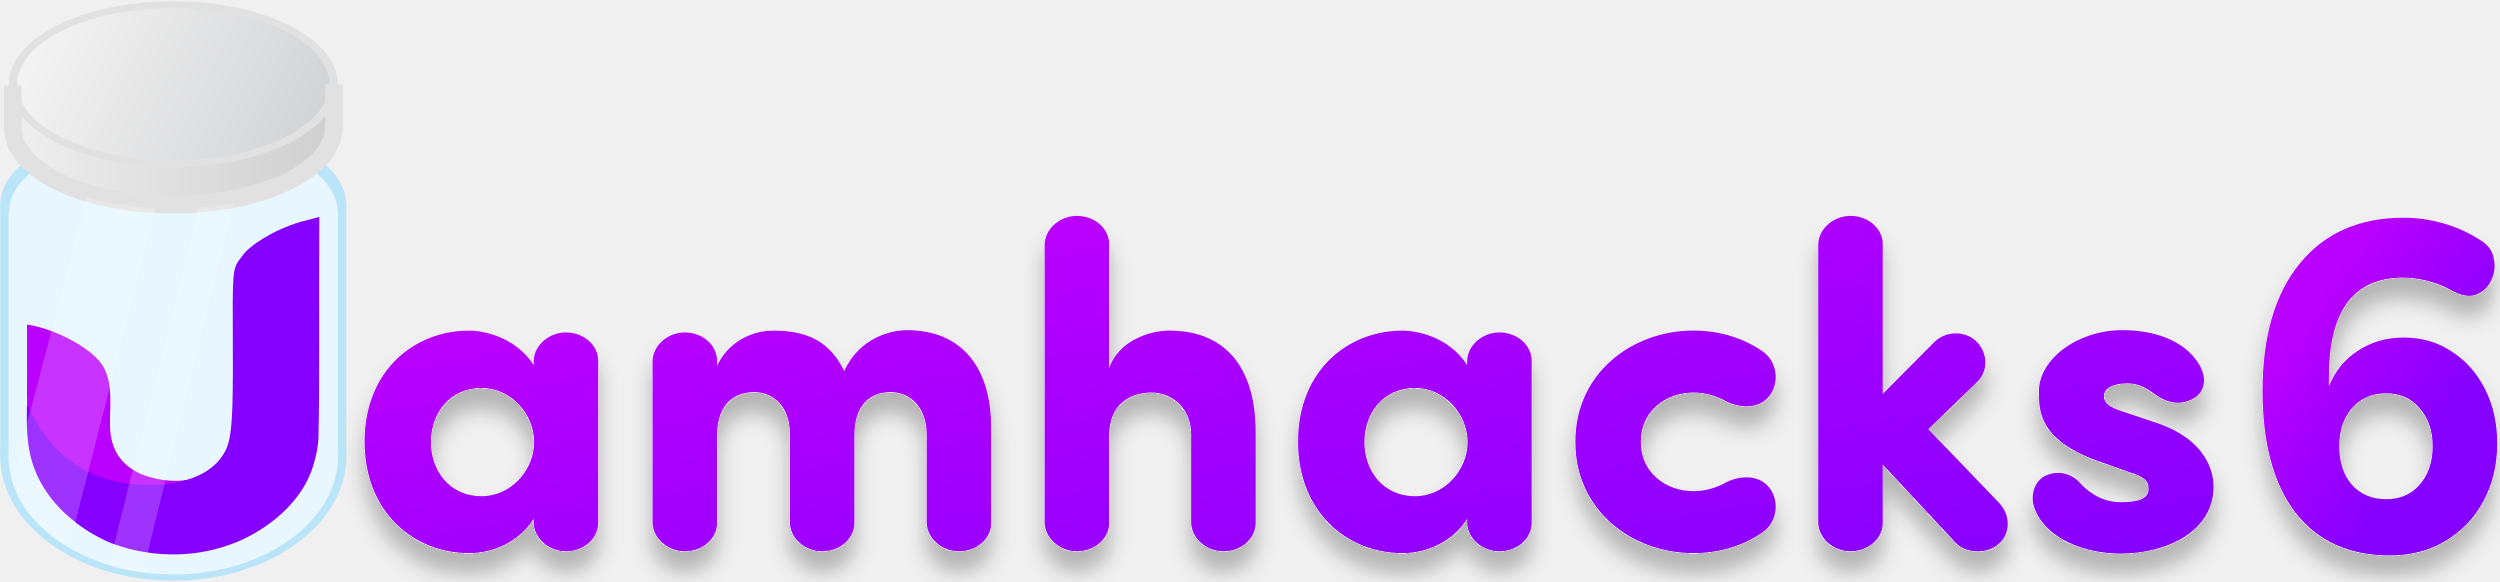
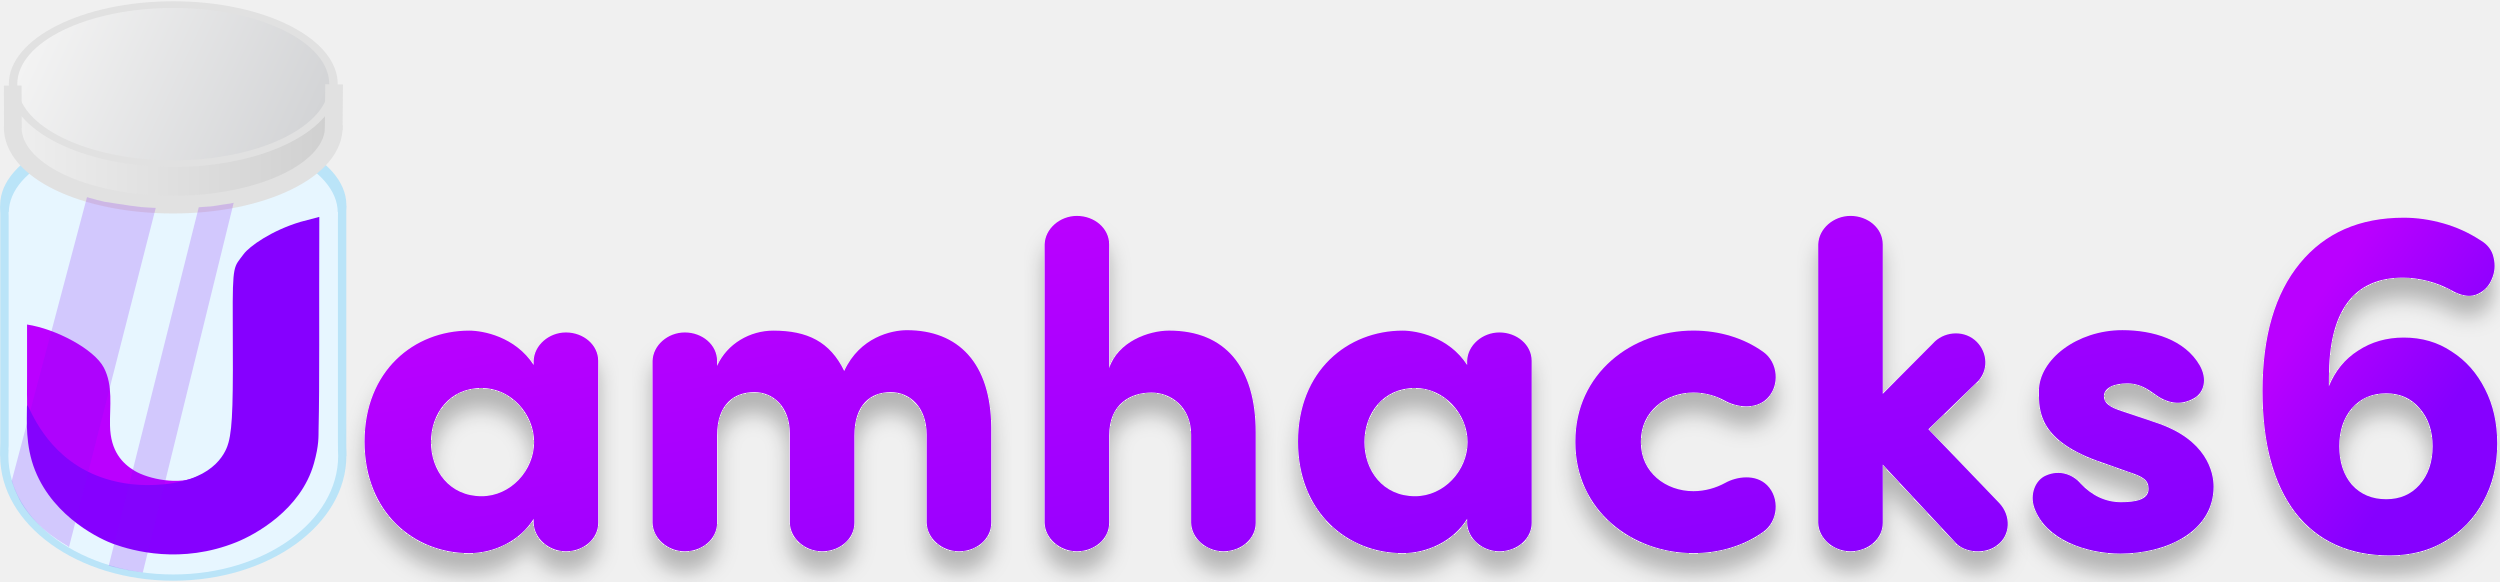
<svg xmlns="http://www.w3.org/2000/svg" width="494" height="115" viewBox="0 0 494 115" fill="none">
-   <g clip-path="url(#clip0_4:233)">
+   <g clip-path="url(#clip0_4_102)">
    <path d="M34.239 114.748C53.13 114.748 68.444 103.697 68.444 90.065C68.444 76.433 53.13 65.382 34.239 65.382C15.348 65.382 0.034 76.433 0.034 90.065C0.034 103.697 15.348 114.748 34.239 114.748Z" fill="#BAE4F8" />
    <path d="M34.239 57.202C53.13 57.202 68.444 49.735 68.444 40.523C68.444 31.311 53.13 23.844 34.239 23.844C15.348 23.844 0.034 31.311 0.034 40.523C0.034 49.735 15.348 57.202 34.239 57.202Z" fill="#BAE4F8" />
-     <path d="M68.427 40.661H0.06V90.065H68.427V40.661Z" fill="#BAE4F8" />
-     <path d="M34.238 113.514C52.233 113.514 66.82 103.016 66.82 90.065C66.82 77.115 52.233 66.616 34.238 66.616C16.244 66.616 1.656 77.115 1.656 90.065C1.656 103.016 16.244 113.514 34.238 113.514Z" fill="#E7F6FF" />
-     <path d="M34.239 57.84C52.187 57.84 66.737 50.744 66.737 41.992C66.737 33.239 52.187 26.144 34.239 26.144C16.291 26.144 1.741 33.239 1.741 41.992C1.741 50.744 16.291 57.84 34.239 57.84Z" fill="#E7F6FF" />
+     <path d="M68.427 40.661H0.059V90.065H68.427V40.661Z" fill="#BAE4F8" />
+     <path d="M34.239 113.514C52.233 113.514 66.821 103.016 66.821 90.065C66.821 77.115 52.233 66.616 34.239 66.616C16.244 66.616 1.656 77.115 1.656 90.065C1.656 103.016 16.244 113.514 34.239 113.514Z" fill="#E7F6FF" />
+     <path d="M34.239 57.84C52.187 57.84 66.736 50.744 66.736 41.992C66.736 33.239 52.187 26.144 34.239 26.144C16.291 26.144 1.741 33.239 1.741 41.992C1.741 50.744 16.291 57.84 34.239 57.84Z" fill="#E7F6FF" />
    <path d="M66.77 41.895H1.711V88.831H66.77V41.895Z" fill="#E7F6FF" />
-     <path d="M5.349 81.386C5.349 90.195 5.547 64.782 5.454 68.102C5.26 75.308 5.29 82.061 5.559 83.421C9.61 94.602 20.16 99.118 32.556 96.974C35.536 96.235 37.395 95.282 39.115 94.078C35.608 95.979 29.277 94.674 26.559 93.011C24.207 91.576 21.834 89.196 21.737 84.105C21.661 80.315 22.373 76.202 20.523 72.656C18.605 68.979 11.022 64.988 5.344 64.127" fill="#BA00FF" />
-     <path d="M63.095 42.861C63.023 63.166 63.167 75.988 62.952 84.857C62.918 86.204 63.078 87.853 62.024 91.593C59.424 100.797 50.345 105.674 46.703 107.139C35.807 111.529 26.264 108.868 22.416 107.483C20.317 106.728 10.749 102.509 6.926 92.94C4.974 88.063 5.32 83.001 5.324 80.374C5.328 78.485 7.242 87.056 15.508 92.159C17.08 93.129 22.918 96.625 32.389 95.702C42.956 94.669 44.793 88.772 45.148 87.471C46.012 84.319 46.079 78.83 45.995 63.284C45.936 51.935 46.218 52.854 48.132 50.231C49.27 48.669 53.687 45.542 59.386 43.839" fill="#8600FF" />
-     <path d="M34.239 39.696C52.154 39.696 66.677 32.6 66.677 23.848C66.677 15.095 52.154 8 34.239 8C16.323 8 1.8 15.095 1.8 23.848C1.8 32.6 16.323 39.696 34.239 39.696Z" fill="url(#paint0_linear_4:233)" />
-     <path d="M65.957 24.805C66.277 33.531 51.731 40.435 34.222 40.435C16.712 40.435 2.339 33.745 2.516 24.985" stroke="#E1E1E1" stroke-width="3.5" stroke-miterlimit="10" />
-     <path d="M34.239 32.997C52.187 32.997 66.737 25.667 66.737 16.625C66.737 7.582 52.187 0.252 34.239 0.252C16.291 0.252 1.741 7.582 1.741 16.625C1.741 25.667 16.291 32.997 34.239 32.997Z" fill="#E1E1E1" />
-     <path d="M34.238 31.68C51.26 31.68 65.058 24.939 65.058 16.625C65.058 8.31 51.26 1.57 34.238 1.57C17.217 1.57 3.418 8.31 3.418 16.625C3.418 24.939 17.217 31.68 34.238 31.68Z" fill="url(#paint1_linear_4:233)" />
-     <path d="M65.939 25.686L66.02 16.667" stroke="#E1E1E1" stroke-width="3.5" stroke-miterlimit="10" />
-     <path d="M2.546 25.233L2.517 16.906" stroke="#E1E1E1" stroke-width="3.5" stroke-miterlimit="10" />
-     <path opacity="0.2" d="M27.794 40.905C27.237 40.842 26.264 40.716 25.728 40.64C23.806 40.376 22.487 40.145 20.565 39.851C19.886 39.688 19.456 39.595 19.212 39.524C17.964 39.163 17.821 39.129 17.189 38.962L2.31 95.043C2.31 95.043 2.672 96.025 2.954 96.814C3.738 98.526 3.979 99.123 4.843 100.369C5.804 101.758 7.018 103.101 8.299 104.255C9.58 105.41 10.116 105.766 11.435 106.694C11.76 106.921 12.754 107.491 13.075 107.714C13.281 107.739 13.475 108.024 13.631 108.108L30.774 41.081C29.593 41.022 28.793 41.001 27.794 40.905Z" fill="white" />
-     <path opacity="0.2" d="M25.379 112.692C25.948 112.826 26.175 112.792 26.698 112.889C26.761 112.889 27.136 112.99 27.195 112.99C27.655 112.99 27.781 113.069 28.215 113.132L46.176 40.074C45.577 40.208 45.291 40.271 44.65 40.338C44.102 40.397 43.832 40.472 42.976 40.603C42.837 40.623 42.011 40.749 41.872 40.766C40.768 40.833 40.27 40.867 39.276 40.955L21.488 111.777C22.116 111.961 22.778 112.125 23.528 112.289C24.38 112.494 24.7 112.561 25.379 112.692V112.692Z" fill="white" />
-     <g filter="url(#filter0_d_4:233)">
-       <path d="M105.455 71.313C105.548 68.232 108.461 65.693 111.829 65.693C115.289 65.693 118.202 68.14 118.202 71.313V103.315C118.202 106.488 115.289 108.935 111.829 108.935C108.461 108.935 105.548 106.396 105.455 103.315V102.501C102.724 106.942 97.535 109.3 92.709 109.3C81.877 109.3 72.043 101.322 72.043 87.27C72.043 73.218 81.877 65.332 92.709 65.332C95.441 65.332 101.814 66.511 105.455 72.131V71.313ZM95.166 98.056C100.903 98.056 105.544 92.978 105.544 87.358C105.544 81.738 100.899 76.66 95.166 76.66C88.793 76.66 85.152 81.738 85.152 87.358C85.152 92.978 88.793 98.056 95.166 98.056Z" fill="url(#paint2_linear_4:233)" />
+     <path d="M5.349 81.386C5.349 90.195 5.547 64.782 5.454 68.102C5.26 75.308 5.29 82.061 5.56 83.421C9.61 94.602 20.16 99.118 32.557 96.974C35.537 96.235 37.396 95.282 39.115 94.078C35.608 95.979 29.277 94.674 26.559 93.011C24.207 91.576 21.834 89.196 21.737 84.105C21.661 80.315 22.373 76.202 20.523 72.656C18.605 68.979 11.022 64.988 5.345 64.127" fill="#BA00FF" />
+     <path d="M63.095 42.861C63.023 63.166 63.166 75.988 62.951 84.857C62.917 86.204 63.078 87.853 62.024 91.593C59.423 100.797 50.344 105.674 46.702 107.139C35.806 111.529 26.264 108.868 22.415 107.483C20.316 106.728 10.748 102.51 6.925 92.94C4.974 88.063 5.319 83.001 5.324 80.374C5.328 78.485 7.241 87.056 15.507 92.159C17.079 93.129 22.917 96.625 32.388 95.702C42.955 94.669 44.793 88.772 45.147 87.471C46.011 84.319 46.078 78.83 45.994 63.284C45.935 51.935 46.218 52.854 48.131 50.231C49.269 48.669 53.687 45.542 59.385 43.839" fill="#8600FF" />
+     <path d="M34.239 39.696C52.154 39.696 66.677 32.6 66.677 23.848C66.677 15.095 52.154 8 34.239 8C16.323 8 1.8 15.095 1.8 23.848C1.8 32.6 16.323 39.696 34.239 39.696Z" fill="url(#paint0_linear_4_102)" />
+     <path d="M65.957 24.805C66.277 33.531 51.731 40.435 34.222 40.435C16.713 40.435 2.339 33.745 2.516 24.985" stroke="#E1E1E1" stroke-width="3.5" stroke-miterlimit="10" />
+     <path d="M34.239 32.997C52.187 32.997 66.736 25.667 66.736 16.625C66.736 7.582 52.187 0.252 34.239 0.252C16.291 0.252 1.741 7.582 1.741 16.625C1.741 25.667 16.291 32.997 34.239 32.997Z" fill="#E1E1E1" />
+     <path d="M34.239 31.68C51.26 31.68 65.059 24.939 65.059 16.625C65.059 8.31 51.26 1.57 34.239 1.57C17.217 1.57 3.418 8.31 3.418 16.625C3.418 24.939 17.217 31.68 34.239 31.68Z" fill="url(#paint1_linear_4_102)" />
+     <path d="M65.94 25.686L66.02 16.667" stroke="#E1E1E1" stroke-width="3.5" stroke-miterlimit="10" />
+     <path d="M2.546 25.233L2.516 16.906" stroke="#E1E1E1" stroke-width="3.5" stroke-miterlimit="10" />
+     <path opacity="0.2" d="M27.794 40.905C27.237 40.842 26.264 40.716 25.729 40.64C23.806 40.376 22.487 40.145 20.565 39.851C19.886 39.688 19.456 39.595 19.212 39.524C17.964 39.163 17.821 39.129 17.189 38.962L2.31 95.043C2.31 95.043 2.672 96.025 2.955 96.814C3.739 98.526 3.979 99.123 4.843 100.369C5.804 101.758 7.018 103.101 8.299 104.255C9.581 105.41 10.116 105.766 11.435 106.694C11.76 106.921 12.755 107.491 13.075 107.714C13.281 107.739 13.475 108.024 13.631 108.108L30.774 41.081C29.594 41.022 28.793 41.001 27.794 40.905Z" fill="#7B0FF7" />
+     <path opacity="0.2" d="M25.379 112.692C25.948 112.826 26.175 112.792 26.698 112.889C26.761 112.889 27.136 112.99 27.195 112.99C27.655 112.99 27.781 113.069 28.215 113.132L46.175 40.074C45.577 40.208 45.29 40.271 44.65 40.338C44.102 40.397 43.832 40.472 42.976 40.603C42.837 40.623 42.011 40.749 41.872 40.766C40.768 40.833 40.27 40.867 39.276 40.955L21.488 111.777C22.116 111.961 22.778 112.125 23.528 112.289C24.38 112.494 24.7 112.562 25.379 112.692Z" fill="#7B0FF7" />
+     <g filter="url(#filter0_d_4_102)">
+       <path d="M105.456 71.313C105.548 68.232 108.461 65.693 111.829 65.693C115.289 65.693 118.202 68.14 118.202 71.313V103.315C118.202 106.488 115.289 108.935 111.829 108.935C108.461 108.935 105.548 106.396 105.456 103.315V102.501C102.724 106.942 97.535 109.3 92.709 109.3C81.877 109.3 72.043 101.322 72.043 87.27C72.043 73.218 81.877 65.332 92.709 65.332C95.441 65.332 101.814 66.511 105.456 72.131V71.313ZM95.167 98.056C100.903 98.056 105.544 92.978 105.544 87.358C105.544 81.738 100.899 76.66 95.167 76.66C88.794 76.66 85.152 81.738 85.152 87.358C85.152 92.978 88.794 98.056 95.167 98.056Z" fill="url(#paint2_linear_4_102)" />
    </g>
-     <g filter="url(#filter1_d_4:233)">
-       <path d="M195.864 103.315C195.864 106.488 192.951 108.935 189.491 108.935C186.123 108.935 183.21 106.396 183.118 103.315V85.91C183.118 80.378 179.75 77.478 176.015 77.478C172.011 77.478 168.825 79.925 168.825 86.091V103.315C168.825 106.488 165.912 108.935 162.451 108.935C159.084 108.935 156.171 106.396 156.078 103.315V85.637C156.078 80.29 152.711 77.478 149.069 77.478C145.246 77.478 141.692 79.652 141.692 86.091V103.315C141.692 106.488 138.78 108.935 135.319 108.935C131.952 108.935 129.039 106.396 128.946 103.315V71.313C129.039 68.232 131.952 65.693 135.319 65.693C138.78 65.693 141.692 68.14 141.692 71.313V72.311C143.695 67.871 148.247 65.332 152.799 65.332C159.535 65.332 163.998 67.506 166.818 73.31C169.912 66.603 176.197 65.244 179.202 65.244C189.31 65.244 195.771 71.682 195.864 84.462V103.315Z" fill="url(#paint3_linear_4:233)" />
+     <g filter="url(#filter1_d_4_102)">
+       <path d="M195.863 103.315C195.863 106.488 192.951 108.935 189.49 108.935C186.122 108.935 183.21 106.396 183.117 103.315V85.91C183.117 80.378 179.749 77.478 176.015 77.478C172.011 77.478 168.824 79.925 168.824 86.091V103.315C168.824 106.488 165.911 108.935 162.451 108.935C159.083 108.935 156.171 106.396 156.078 103.315V85.637C156.078 80.29 152.71 77.478 149.068 77.478C145.245 77.478 141.692 79.652 141.692 86.091V103.315C141.692 106.488 138.779 108.935 135.319 108.935C131.951 108.935 129.039 106.396 128.946 103.315V71.313C129.039 68.232 131.951 65.693 135.319 65.693C138.779 65.693 141.692 68.14 141.692 71.313V72.311C143.694 67.871 148.246 65.332 152.799 65.332C159.534 65.332 163.998 67.506 166.818 73.31C169.912 66.603 176.196 65.244 179.201 65.244C189.309 65.244 195.771 71.682 195.863 84.462V103.315Z" fill="url(#paint3_linear_4_102)" />
    </g>
-     <g filter="url(#filter2_d_4:233)">
-       <path d="M235.375 85.906C235.375 80.374 231.371 77.566 227.543 77.566C223.539 77.566 219.168 79.652 219.168 86.086V103.311C219.168 106.484 216.256 108.931 212.795 108.931C209.427 108.931 206.515 106.392 206.422 103.311V48.283C206.515 45.203 209.427 42.663 212.795 42.663C216.256 42.663 219.168 45.11 219.168 48.283V72.761C220.896 67.502 227 65.328 231.004 65.328C242.203 65.328 248.121 72.672 248.121 85.453V103.311C248.121 106.484 245.208 108.931 241.748 108.931C238.38 108.931 235.468 106.392 235.375 103.311V85.906Z" fill="url(#paint4_linear_4:233)" />
+     <g filter="url(#filter2_d_4_102)">
+       <path d="M235.375 85.906C235.375 80.374 231.371 77.566 227.543 77.566C223.539 77.566 219.168 79.652 219.168 86.086V103.311C219.168 106.484 216.256 108.931 212.795 108.931C209.427 108.931 206.515 106.392 206.422 103.311V48.283C206.515 45.203 209.427 42.663 212.795 42.663C216.256 42.663 219.168 45.11 219.168 48.283V72.761C220.896 67.502 227 65.328 231.004 65.328C242.203 65.328 248.121 72.672 248.121 85.453V103.311C248.121 106.484 245.209 108.931 241.748 108.931C238.38 108.931 235.468 106.392 235.375 103.311V85.906Z" fill="url(#paint4_linear_4_102)" />
    </g>
-     <g filter="url(#filter3_d_4:233)">
-       <path d="M289.909 71.313C290.001 68.232 292.914 65.693 296.282 65.693C299.742 65.693 302.655 68.14 302.655 71.313V103.315C302.655 106.488 299.742 108.935 296.282 108.935C292.914 108.935 290.001 106.396 289.909 103.315V102.501C287.177 106.942 281.989 109.3 277.162 109.3C266.33 109.3 256.496 101.322 256.496 87.27C256.496 73.218 266.33 65.332 277.162 65.332C279.894 65.332 286.267 66.511 289.909 72.131V71.313ZM279.62 98.056C285.356 98.056 289.997 92.978 289.997 87.358C289.997 81.738 285.352 76.66 279.62 76.66C273.247 76.66 269.605 81.738 269.605 87.358C269.605 92.978 273.247 98.056 279.62 98.056Z" fill="url(#paint5_linear_4:233)" />
+     <g filter="url(#filter3_d_4_102)">
+       <path d="M289.909 71.313C290.002 68.232 292.914 65.693 296.282 65.693C299.743 65.693 302.655 68.14 302.655 71.313V103.315C302.655 106.488 299.743 108.935 296.282 108.935C292.914 108.935 290.002 106.396 289.909 103.315V102.501C287.178 106.942 281.989 109.3 277.163 109.3C266.33 109.3 256.496 101.322 256.496 87.27C256.496 73.218 266.33 65.332 277.163 65.332C279.894 65.332 286.267 66.511 289.909 72.131V71.313ZM279.62 98.056C285.357 98.056 289.997 92.978 289.997 87.358C289.997 81.738 285.352 76.66 279.62 76.66C273.247 76.66 269.605 81.738 269.605 87.358C269.605 92.978 273.247 98.056 279.62 98.056Z" fill="url(#paint5_linear_4_102)" />
    </g>
-     <g filter="url(#filter4_d_4:233)">
-       <path d="M334.614 97.058C336.89 97.058 339.073 96.424 340.894 95.425C343.17 94.157 346.905 93.612 349.181 95.878C351.731 98.417 351.364 103.038 348.363 105.124C344.54 107.844 339.714 109.296 334.614 109.296C322.415 109.296 311.305 100.776 311.305 87.446V87.173C311.305 73.848 322.411 65.323 334.614 65.323C339.714 65.323 344.536 66.776 348.363 69.495C351.368 71.581 351.731 76.202 349.181 78.741C346.905 81.008 343.17 80.462 340.894 79.195C339.073 78.196 336.89 77.562 334.614 77.562C329.151 77.562 324.232 81.281 324.232 87.173V87.446C324.232 93.343 329.151 97.058 334.614 97.058Z" fill="url(#paint6_linear_4:233)" />
+     <g filter="url(#filter4_d_4_102)">
+       <path d="M334.613 97.058C336.889 97.058 339.073 96.424 340.894 95.425C343.17 94.157 346.904 93.612 349.18 95.878C351.731 98.417 351.364 103.038 348.363 105.124C344.54 107.844 339.714 109.296 334.613 109.296C322.415 109.296 311.304 100.776 311.304 87.446V87.173C311.304 73.848 322.411 65.323 334.613 65.323C339.714 65.323 344.535 66.776 348.363 69.495C351.368 71.581 351.731 76.202 349.18 78.741C346.904 81.008 343.17 80.462 340.894 79.195C339.073 78.196 336.889 77.562 334.613 77.562C329.151 77.562 324.232 81.281 324.232 87.173V87.446C324.232 93.343 329.151 97.058 334.613 97.058Z" fill="url(#paint6_linear_4_102)" />
    </g>
-     <g filter="url(#filter5_d_4:233)">
-       <path d="M372.03 91.799V103.311C372.03 106.484 369.118 108.931 365.657 108.931C362.289 108.931 359.377 106.392 359.284 103.311V48.283C359.377 45.203 362.289 42.663 365.657 42.663C369.118 42.663 372.03 45.11 372.03 48.283V77.839L381.953 67.867C383.955 65.6 387.689 65.147 390.146 67.141C392.515 69.046 393.152 72.672 390.964 75.207L381.042 84.819L395.061 99.416C397.43 101.955 397.245 105.762 394.699 107.668C392.423 109.573 388.144 109.3 386.323 107.122L372.03 91.799Z" fill="url(#paint7_linear_4:233)" />
+     <g filter="url(#filter5_d_4_102)">
+       <path d="M372.03 91.799V103.311C372.03 106.484 369.117 108.931 365.657 108.931C362.289 108.931 359.377 106.392 359.284 103.311V48.283C359.377 45.203 362.289 42.663 365.657 42.663C369.117 42.663 372.03 45.11 372.03 48.283V77.839L381.952 67.867C383.954 65.6 387.689 65.147 390.146 67.141C392.515 69.046 393.151 72.672 390.964 75.207L381.042 84.819L395.061 99.416C397.43 101.955 397.244 105.762 394.698 107.668C392.422 109.573 388.144 109.3 386.323 107.122L372.03 91.799Z" fill="url(#paint7_linear_4_102)" />
    </g>
-     <g filter="url(#filter6_d_4:233)">
-       <path d="M404.258 93.977C407.082 92.709 409.721 93.885 411.087 95.517C413.363 97.964 416.094 99.236 419.099 99.236C421.923 99.236 424.562 98.782 424.562 96.608C424.562 94.795 423.47 94.162 420.372 93.163L415.546 91.442C402.8 87.182 402.893 81.197 402.893 77.298C402.893 71.044 410.45 65.239 419.373 65.239C425.472 65.239 431.757 67.145 434.67 72.219C436.216 74.939 435.487 77.566 433.578 78.657C430.754 80.29 428.115 79.656 425.477 77.659C423.656 76.299 422.016 75.753 420.376 75.753C417.645 75.753 415.731 76.66 415.731 78.292C415.731 79.652 416.823 80.466 419.373 81.285L425.839 83.459C436.128 86.812 437.401 93.431 437.401 96.151C437.401 105.124 427.934 109.389 419.011 109.389C412.182 109.389 404.17 106.576 401.986 100.323C401.072 97.691 402.168 94.883 404.258 93.977Z" fill="url(#paint8_linear_4:233)" />
+     <g filter="url(#filter6_d_4_102)">
+       <path d="M404.258 93.977C407.082 92.709 409.721 93.885 411.086 95.517C413.363 97.964 416.094 99.236 419.099 99.236C421.923 99.236 424.562 98.782 424.562 96.608C424.562 94.795 423.47 94.162 420.372 93.163L415.546 91.442C402.8 87.182 402.892 81.197 402.892 77.298C402.892 71.044 410.45 65.239 419.373 65.239C425.472 65.239 431.757 67.145 434.669 72.219C436.216 74.939 435.487 77.566 433.578 78.657C430.754 80.29 428.115 79.656 425.476 77.659C423.656 76.299 422.016 75.753 420.376 75.753C417.645 75.753 415.731 76.66 415.731 78.292C415.731 79.652 416.823 80.466 419.373 81.285L425.839 83.459C436.128 86.812 437.401 93.431 437.401 96.151C437.401 105.124 427.934 109.389 419.011 109.389C412.182 109.389 404.17 106.576 401.986 100.323C401.072 97.691 402.167 94.883 404.258 93.977Z" fill="url(#paint8_linear_4_102)" />
    </g>
-     <g filter="url(#filter7_d_4:233)">
-       <path d="M472.223 109.754C464.199 109.754 457.987 106.939 453.588 101.309C449.249 95.618 447.079 87.601 447.079 77.259C447.079 66.427 449.546 58.013 454.48 52.016C459.413 46.019 466.249 43.02 474.987 43.02C477.543 43.02 480.129 43.387 482.745 44.122C485.36 44.856 487.797 45.958 490.056 47.426C491.542 48.283 492.434 49.446 492.731 50.914C493.088 52.383 492.969 53.791 492.374 55.137C491.839 56.483 490.918 57.462 489.61 58.074C488.362 58.686 486.846 58.564 485.063 57.707C483.22 56.667 481.437 55.932 479.713 55.504C478.049 55.076 476.414 54.861 474.809 54.861C465.06 54.861 460.186 61.44 460.186 74.597V76.341C461.434 73.281 463.366 70.925 465.982 69.273C468.597 67.559 471.599 66.703 474.987 66.703C478.554 66.703 481.704 67.621 484.439 69.457C487.233 71.231 489.432 73.71 491.037 76.892C492.642 80.013 493.444 83.593 493.444 87.632C493.444 91.915 492.523 95.74 490.68 99.106C488.897 102.41 486.4 105.011 483.19 106.908C480.04 108.805 476.384 109.754 472.223 109.754ZM471.51 98.647C474.244 98.647 476.444 97.698 478.108 95.801C479.832 93.843 480.694 91.303 480.694 88.182C480.694 85.123 479.832 82.614 478.108 80.655C476.444 78.697 474.244 77.718 471.51 77.718C468.716 77.718 466.457 78.697 464.734 80.655C463.069 82.614 462.237 85.123 462.237 88.182C462.237 91.303 463.069 93.843 464.734 95.801C466.457 97.698 468.716 98.647 471.51 98.647Z" fill="url(#paint9_linear_4:233)" />
+     <g filter="url(#filter7_d_4_102)">
+       <path d="M472.224 109.754C464.199 109.754 457.987 106.939 453.588 101.309C449.249 95.618 447.079 87.601 447.079 77.259C447.079 66.427 449.546 58.013 454.48 52.016C459.414 46.019 466.25 43.02 474.988 43.02C477.544 43.02 480.129 43.387 482.745 44.122C485.36 44.856 487.798 45.958 490.056 47.426C491.542 48.283 492.434 49.446 492.731 50.914C493.088 52.383 492.969 53.791 492.375 55.137C491.84 56.483 490.918 57.462 489.611 58.074C488.362 58.686 486.847 58.564 485.063 57.707C483.221 56.667 481.437 55.932 479.713 55.504C478.049 55.076 476.414 54.861 474.809 54.861C465.061 54.861 460.187 61.44 460.187 74.597V76.341C461.435 73.281 463.367 70.925 465.982 69.273C468.598 67.559 471.6 66.703 474.988 66.703C478.554 66.703 481.705 67.621 484.439 69.457C487.233 71.231 489.432 73.71 491.037 76.892C492.642 80.013 493.445 83.593 493.445 87.632C493.445 91.915 492.523 95.74 490.681 99.106C488.897 102.41 486.401 105.011 483.191 106.908C480.04 108.805 476.385 109.754 472.224 109.754ZM471.51 98.647C474.245 98.647 476.444 97.698 478.108 95.801C479.832 93.843 480.694 91.303 480.694 88.182C480.694 85.123 479.832 82.614 478.108 80.655C476.444 78.697 474.245 77.718 471.51 77.718C468.717 77.718 466.458 78.697 464.734 80.655C463.07 82.614 462.237 85.123 462.237 88.182C462.237 91.303 463.07 93.843 464.734 95.801C466.458 97.698 468.717 98.647 471.51 98.647Z" fill="url(#paint9_linear_4_102)" />
    </g>
  </g>
  <defs>
-     <filter id="filter0_d_4:233" x="68.043" y="65.332" width="54.158" height="51.969" filterUnits="userSpaceOnUse" color-interpolation-filters="sRGB">
+     <filter id="filter0_d_4_102" x="68.043" y="65.332" width="54.159" height="51.969" filterUnits="userSpaceOnUse" color-interpolation-filters="sRGB">
      <feFlood flood-opacity="0" result="BackgroundImageFix" />
      <feColorMatrix in="SourceAlpha" type="matrix" values="0 0 0 0 0 0 0 0 0 0 0 0 0 0 0 0 0 0 127 0" result="hardAlpha" />
      <feOffset dy="4" />
      <feGaussianBlur stdDeviation="2" />
      <feComposite in2="hardAlpha" operator="out" />
      <feColorMatrix type="matrix" values="0 0 0 0 0 0 0 0 0 0 0 0 0 0 0 0 0 0 0.25 0" />
-       <feBlend mode="normal" in2="BackgroundImageFix" result="effect1_dropShadow_4:233" />
-       <feBlend mode="normal" in="SourceGraphic" in2="effect1_dropShadow_4:233" result="shape" />
+       <feBlend mode="normal" in2="BackgroundImageFix" result="effect1_dropShadow_4_102" />
+       <feBlend mode="normal" in="SourceGraphic" in2="effect1_dropShadow_4_102" result="shape" />
    </filter>
-     <filter id="filter1_d_4:233" x="124.946" y="65.244" width="74.918" height="51.692" filterUnits="userSpaceOnUse" color-interpolation-filters="sRGB">
+     <filter id="filter1_d_4_102" x="124.946" y="65.244" width="74.918" height="51.692" filterUnits="userSpaceOnUse" color-interpolation-filters="sRGB">
      <feFlood flood-opacity="0" result="BackgroundImageFix" />
      <feColorMatrix in="SourceAlpha" type="matrix" values="0 0 0 0 0 0 0 0 0 0 0 0 0 0 0 0 0 0 127 0" result="hardAlpha" />
      <feOffset dy="4" />
      <feGaussianBlur stdDeviation="2" />
      <feComposite in2="hardAlpha" operator="out" />
      <feColorMatrix type="matrix" values="0 0 0 0 0 0 0 0 0 0 0 0 0 0 0 0 0 0 0.25 0" />
-       <feBlend mode="normal" in2="BackgroundImageFix" result="effect1_dropShadow_4:233" />
-       <feBlend mode="normal" in="SourceGraphic" in2="effect1_dropShadow_4:233" result="shape" />
+       <feBlend mode="normal" in2="BackgroundImageFix" result="effect1_dropShadow_4_102" />
+       <feBlend mode="normal" in="SourceGraphic" in2="effect1_dropShadow_4_102" result="shape" />
    </filter>
-     <filter id="filter2_d_4:233" x="202.422" y="42.663" width="49.699" height="74.268" filterUnits="userSpaceOnUse" color-interpolation-filters="sRGB">
+     <filter id="filter2_d_4_102" x="202.422" y="42.663" width="49.699" height="74.268" filterUnits="userSpaceOnUse" color-interpolation-filters="sRGB">
      <feFlood flood-opacity="0" result="BackgroundImageFix" />
      <feColorMatrix in="SourceAlpha" type="matrix" values="0 0 0 0 0 0 0 0 0 0 0 0 0 0 0 0 0 0 127 0" result="hardAlpha" />
      <feOffset dy="4" />
      <feGaussianBlur stdDeviation="2" />
      <feComposite in2="hardAlpha" operator="out" />
      <feColorMatrix type="matrix" values="0 0 0 0 0 0 0 0 0 0 0 0 0 0 0 0 0 0 0.25 0" />
-       <feBlend mode="normal" in2="BackgroundImageFix" result="effect1_dropShadow_4:233" />
-       <feBlend mode="normal" in="SourceGraphic" in2="effect1_dropShadow_4:233" result="shape" />
+       <feBlend mode="normal" in2="BackgroundImageFix" result="effect1_dropShadow_4_102" />
+       <feBlend mode="normal" in="SourceGraphic" in2="effect1_dropShadow_4_102" result="shape" />
    </filter>
-     <filter id="filter3_d_4:233" x="252.496" y="65.332" width="54.158" height="51.969" filterUnits="userSpaceOnUse" color-interpolation-filters="sRGB">
+     <filter id="filter3_d_4_102" x="252.496" y="65.332" width="54.159" height="51.969" filterUnits="userSpaceOnUse" color-interpolation-filters="sRGB">
      <feFlood flood-opacity="0" result="BackgroundImageFix" />
      <feColorMatrix in="SourceAlpha" type="matrix" values="0 0 0 0 0 0 0 0 0 0 0 0 0 0 0 0 0 0 127 0" result="hardAlpha" />
      <feOffset dy="4" />
      <feGaussianBlur stdDeviation="2" />
      <feComposite in2="hardAlpha" operator="out" />
      <feColorMatrix type="matrix" values="0 0 0 0 0 0 0 0 0 0 0 0 0 0 0 0 0 0 0.25 0" />
-       <feBlend mode="normal" in2="BackgroundImageFix" result="effect1_dropShadow_4:233" />
-       <feBlend mode="normal" in="SourceGraphic" in2="effect1_dropShadow_4:233" result="shape" />
+       <feBlend mode="normal" in2="BackgroundImageFix" result="effect1_dropShadow_4_102" />
+       <feBlend mode="normal" in="SourceGraphic" in2="effect1_dropShadow_4_102" result="shape" />
    </filter>
-     <filter id="filter4_d_4:233" x="307.305" y="65.323" width="47.574" height="51.973" filterUnits="userSpaceOnUse" color-interpolation-filters="sRGB">
+     <filter id="filter4_d_4_102" x="307.304" y="65.323" width="47.574" height="51.973" filterUnits="userSpaceOnUse" color-interpolation-filters="sRGB">
      <feFlood flood-opacity="0" result="BackgroundImageFix" />
      <feColorMatrix in="SourceAlpha" type="matrix" values="0 0 0 0 0 0 0 0 0 0 0 0 0 0 0 0 0 0 127 0" result="hardAlpha" />
      <feOffset dy="4" />
      <feGaussianBlur stdDeviation="2" />
      <feComposite in2="hardAlpha" operator="out" />
      <feColorMatrix type="matrix" values="0 0 0 0 0 0 0 0 0 0 0 0 0 0 0 0 0 0 0.25 0" />
-       <feBlend mode="normal" in2="BackgroundImageFix" result="effect1_dropShadow_4:233" />
-       <feBlend mode="normal" in="SourceGraphic" in2="effect1_dropShadow_4:233" result="shape" />
+       <feBlend mode="normal" in2="BackgroundImageFix" result="effect1_dropShadow_4_102" />
+       <feBlend mode="normal" in="SourceGraphic" in2="effect1_dropShadow_4_102" result="shape" />
    </filter>
-     <filter id="filter5_d_4:233" x="355.284" y="42.663" width="45.444" height="74.278" filterUnits="userSpaceOnUse" color-interpolation-filters="sRGB">
+     <filter id="filter5_d_4_102" x="355.284" y="42.663" width="45.444" height="74.278" filterUnits="userSpaceOnUse" color-interpolation-filters="sRGB">
      <feFlood flood-opacity="0" result="BackgroundImageFix" />
      <feColorMatrix in="SourceAlpha" type="matrix" values="0 0 0 0 0 0 0 0 0 0 0 0 0 0 0 0 0 0 127 0" result="hardAlpha" />
      <feOffset dy="4" />
      <feGaussianBlur stdDeviation="2" />
      <feComposite in2="hardAlpha" operator="out" />
      <feColorMatrix type="matrix" values="0 0 0 0 0 0 0 0 0 0 0 0 0 0 0 0 0 0 0.25 0" />
-       <feBlend mode="normal" in2="BackgroundImageFix" result="effect1_dropShadow_4:233" />
-       <feBlend mode="normal" in="SourceGraphic" in2="effect1_dropShadow_4:233" result="shape" />
+       <feBlend mode="normal" in2="BackgroundImageFix" result="effect1_dropShadow_4_102" />
+       <feBlend mode="normal" in="SourceGraphic" in2="effect1_dropShadow_4_102" result="shape" />
    </filter>
-     <filter id="filter6_d_4:233" x="397.661" y="65.239" width="43.739" height="52.149" filterUnits="userSpaceOnUse" color-interpolation-filters="sRGB">
+     <filter id="filter6_d_4_102" x="397.661" y="65.239" width="43.74" height="52.149" filterUnits="userSpaceOnUse" color-interpolation-filters="sRGB">
      <feFlood flood-opacity="0" result="BackgroundImageFix" />
      <feColorMatrix in="SourceAlpha" type="matrix" values="0 0 0 0 0 0 0 0 0 0 0 0 0 0 0 0 0 0 127 0" result="hardAlpha" />
      <feOffset dy="4" />
      <feGaussianBlur stdDeviation="2" />
      <feComposite in2="hardAlpha" operator="out" />
      <feColorMatrix type="matrix" values="0 0 0 0 0 0 0 0 0 0 0 0 0 0 0 0 0 0 0.25 0" />
-       <feBlend mode="normal" in2="BackgroundImageFix" result="effect1_dropShadow_4:233" />
-       <feBlend mode="normal" in="SourceGraphic" in2="effect1_dropShadow_4:233" result="shape" />
+       <feBlend mode="normal" in2="BackgroundImageFix" result="effect1_dropShadow_4_102" />
+       <feBlend mode="normal" in="SourceGraphic" in2="effect1_dropShadow_4_102" result="shape" />
    </filter>
-     <filter id="filter7_d_4:233" x="443.079" y="43.02" width="54.365" height="74.734" filterUnits="userSpaceOnUse" color-interpolation-filters="sRGB">
+     <filter id="filter7_d_4_102" x="443.079" y="43.02" width="54.365" height="74.734" filterUnits="userSpaceOnUse" color-interpolation-filters="sRGB">
      <feFlood flood-opacity="0" result="BackgroundImageFix" />
      <feColorMatrix in="SourceAlpha" type="matrix" values="0 0 0 0 0 0 0 0 0 0 0 0 0 0 0 0 0 0 127 0" result="hardAlpha" />
      <feOffset dy="4" />
      <feGaussianBlur stdDeviation="2" />
      <feComposite in2="hardAlpha" operator="out" />
      <feColorMatrix type="matrix" values="0 0 0 0 0 0 0 0 0 0 0 0 0 0 0 0 0 0 0.25 0" />
-       <feBlend mode="normal" in2="BackgroundImageFix" result="effect1_dropShadow_4:233" />
-       <feBlend mode="normal" in="SourceGraphic" in2="effect1_dropShadow_4:233" result="shape" />
+       <feBlend mode="normal" in2="BackgroundImageFix" result="effect1_dropShadow_4_102" />
+       <feBlend mode="normal" in="SourceGraphic" in2="effect1_dropShadow_4_102" result="shape" />
    </filter>
-     <linearGradient id="paint0_linear_4:233" x1="1.799" y1="23.849" x2="66.681" y2="23.849" gradientUnits="userSpaceOnUse">
+     <linearGradient id="paint0_linear_4_102" x1="1.799" y1="23.849" x2="66.681" y2="23.849" gradientUnits="userSpaceOnUse">
      <stop stop-color="#EFEFEF" />
      <stop offset="1" stop-color="#CFCFCF" />
    </linearGradient>
-     <linearGradient id="paint1_linear_4:233" x1="8.266" y1="4.564" x2="60.134" y2="28.854" gradientUnits="userSpaceOnUse">
+     <linearGradient id="paint1_linear_4_102" x1="8.266" y1="4.564" x2="60.135" y2="28.854" gradientUnits="userSpaceOnUse">
      <stop stop-color="#F3F3F3" />
      <stop offset="1" stop-color="#D3D4D6" />
    </linearGradient>
-     <linearGradient id="paint2_linear_4:233" x1="245.725" y1="36.779" x2="263.348" y2="137.147" gradientUnits="userSpaceOnUse">
+     <linearGradient id="paint2_linear_4_102" x1="245.725" y1="36.779" x2="263.348" y2="137.147" gradientUnits="userSpaceOnUse">
      <stop stop-color="#BA00FF" />
      <stop offset="1" stop-color="#8600FF" />
    </linearGradient>
-     <linearGradient id="paint3_linear_4:233" x1="245.726" y1="36.779" x2="263.348" y2="137.147" gradientUnits="userSpaceOnUse">
+     <linearGradient id="paint3_linear_4_102" x1="245.725" y1="36.779" x2="263.348" y2="137.147" gradientUnits="userSpaceOnUse">
      <stop stop-color="#BA00FF" />
      <stop offset="1" stop-color="#8600FF" />
    </linearGradient>
-     <linearGradient id="paint4_linear_4:233" x1="245.725" y1="36.779" x2="263.348" y2="137.147" gradientUnits="userSpaceOnUse">
+     <linearGradient id="paint4_linear_4_102" x1="245.725" y1="36.779" x2="263.348" y2="137.147" gradientUnits="userSpaceOnUse">
      <stop stop-color="#BA00FF" />
      <stop offset="1" stop-color="#8600FF" />
    </linearGradient>
-     <linearGradient id="paint5_linear_4:233" x1="245.725" y1="36.779" x2="263.348" y2="137.147" gradientUnits="userSpaceOnUse">
+     <linearGradient id="paint5_linear_4_102" x1="245.725" y1="36.779" x2="263.348" y2="137.147" gradientUnits="userSpaceOnUse">
      <stop stop-color="#BA00FF" />
      <stop offset="1" stop-color="#8600FF" />
    </linearGradient>
-     <linearGradient id="paint6_linear_4:233" x1="245.726" y1="36.779" x2="263.348" y2="137.147" gradientUnits="userSpaceOnUse">
+     <linearGradient id="paint6_linear_4_102" x1="245.725" y1="36.779" x2="263.348" y2="137.147" gradientUnits="userSpaceOnUse">
      <stop stop-color="#BA00FF" />
      <stop offset="1" stop-color="#8600FF" />
    </linearGradient>
-     <linearGradient id="paint7_linear_4:233" x1="245.726" y1="36.779" x2="263.348" y2="137.147" gradientUnits="userSpaceOnUse">
+     <linearGradient id="paint7_linear_4_102" x1="245.725" y1="36.779" x2="263.348" y2="137.147" gradientUnits="userSpaceOnUse">
      <stop stop-color="#BA00FF" />
      <stop offset="1" stop-color="#8600FF" />
    </linearGradient>
-     <linearGradient id="paint8_linear_4:233" x1="245.726" y1="36.779" x2="263.348" y2="137.147" gradientUnits="userSpaceOnUse">
+     <linearGradient id="paint8_linear_4_102" x1="245.726" y1="36.779" x2="263.348" y2="137.147" gradientUnits="userSpaceOnUse">
      <stop stop-color="#BA00FF" />
      <stop offset="1" stop-color="#8600FF" />
    </linearGradient>
-     <linearGradient id="paint9_linear_4:233" x1="453.814" y1="64.963" x2="481.506" y2="84.254" gradientUnits="userSpaceOnUse">
+     <linearGradient id="paint9_linear_4_102" x1="453.814" y1="64.963" x2="481.506" y2="84.254" gradientUnits="userSpaceOnUse">
      <stop stop-color="#BA00FF" />
      <stop offset="1" stop-color="#8600FF" />
    </linearGradient>
-     <clipPath id="clip0_4:233">
+     <clipPath id="clip0_4_102">
      <rect width="494" height="115" fill="white" />
    </clipPath>
  </defs>
</svg>
